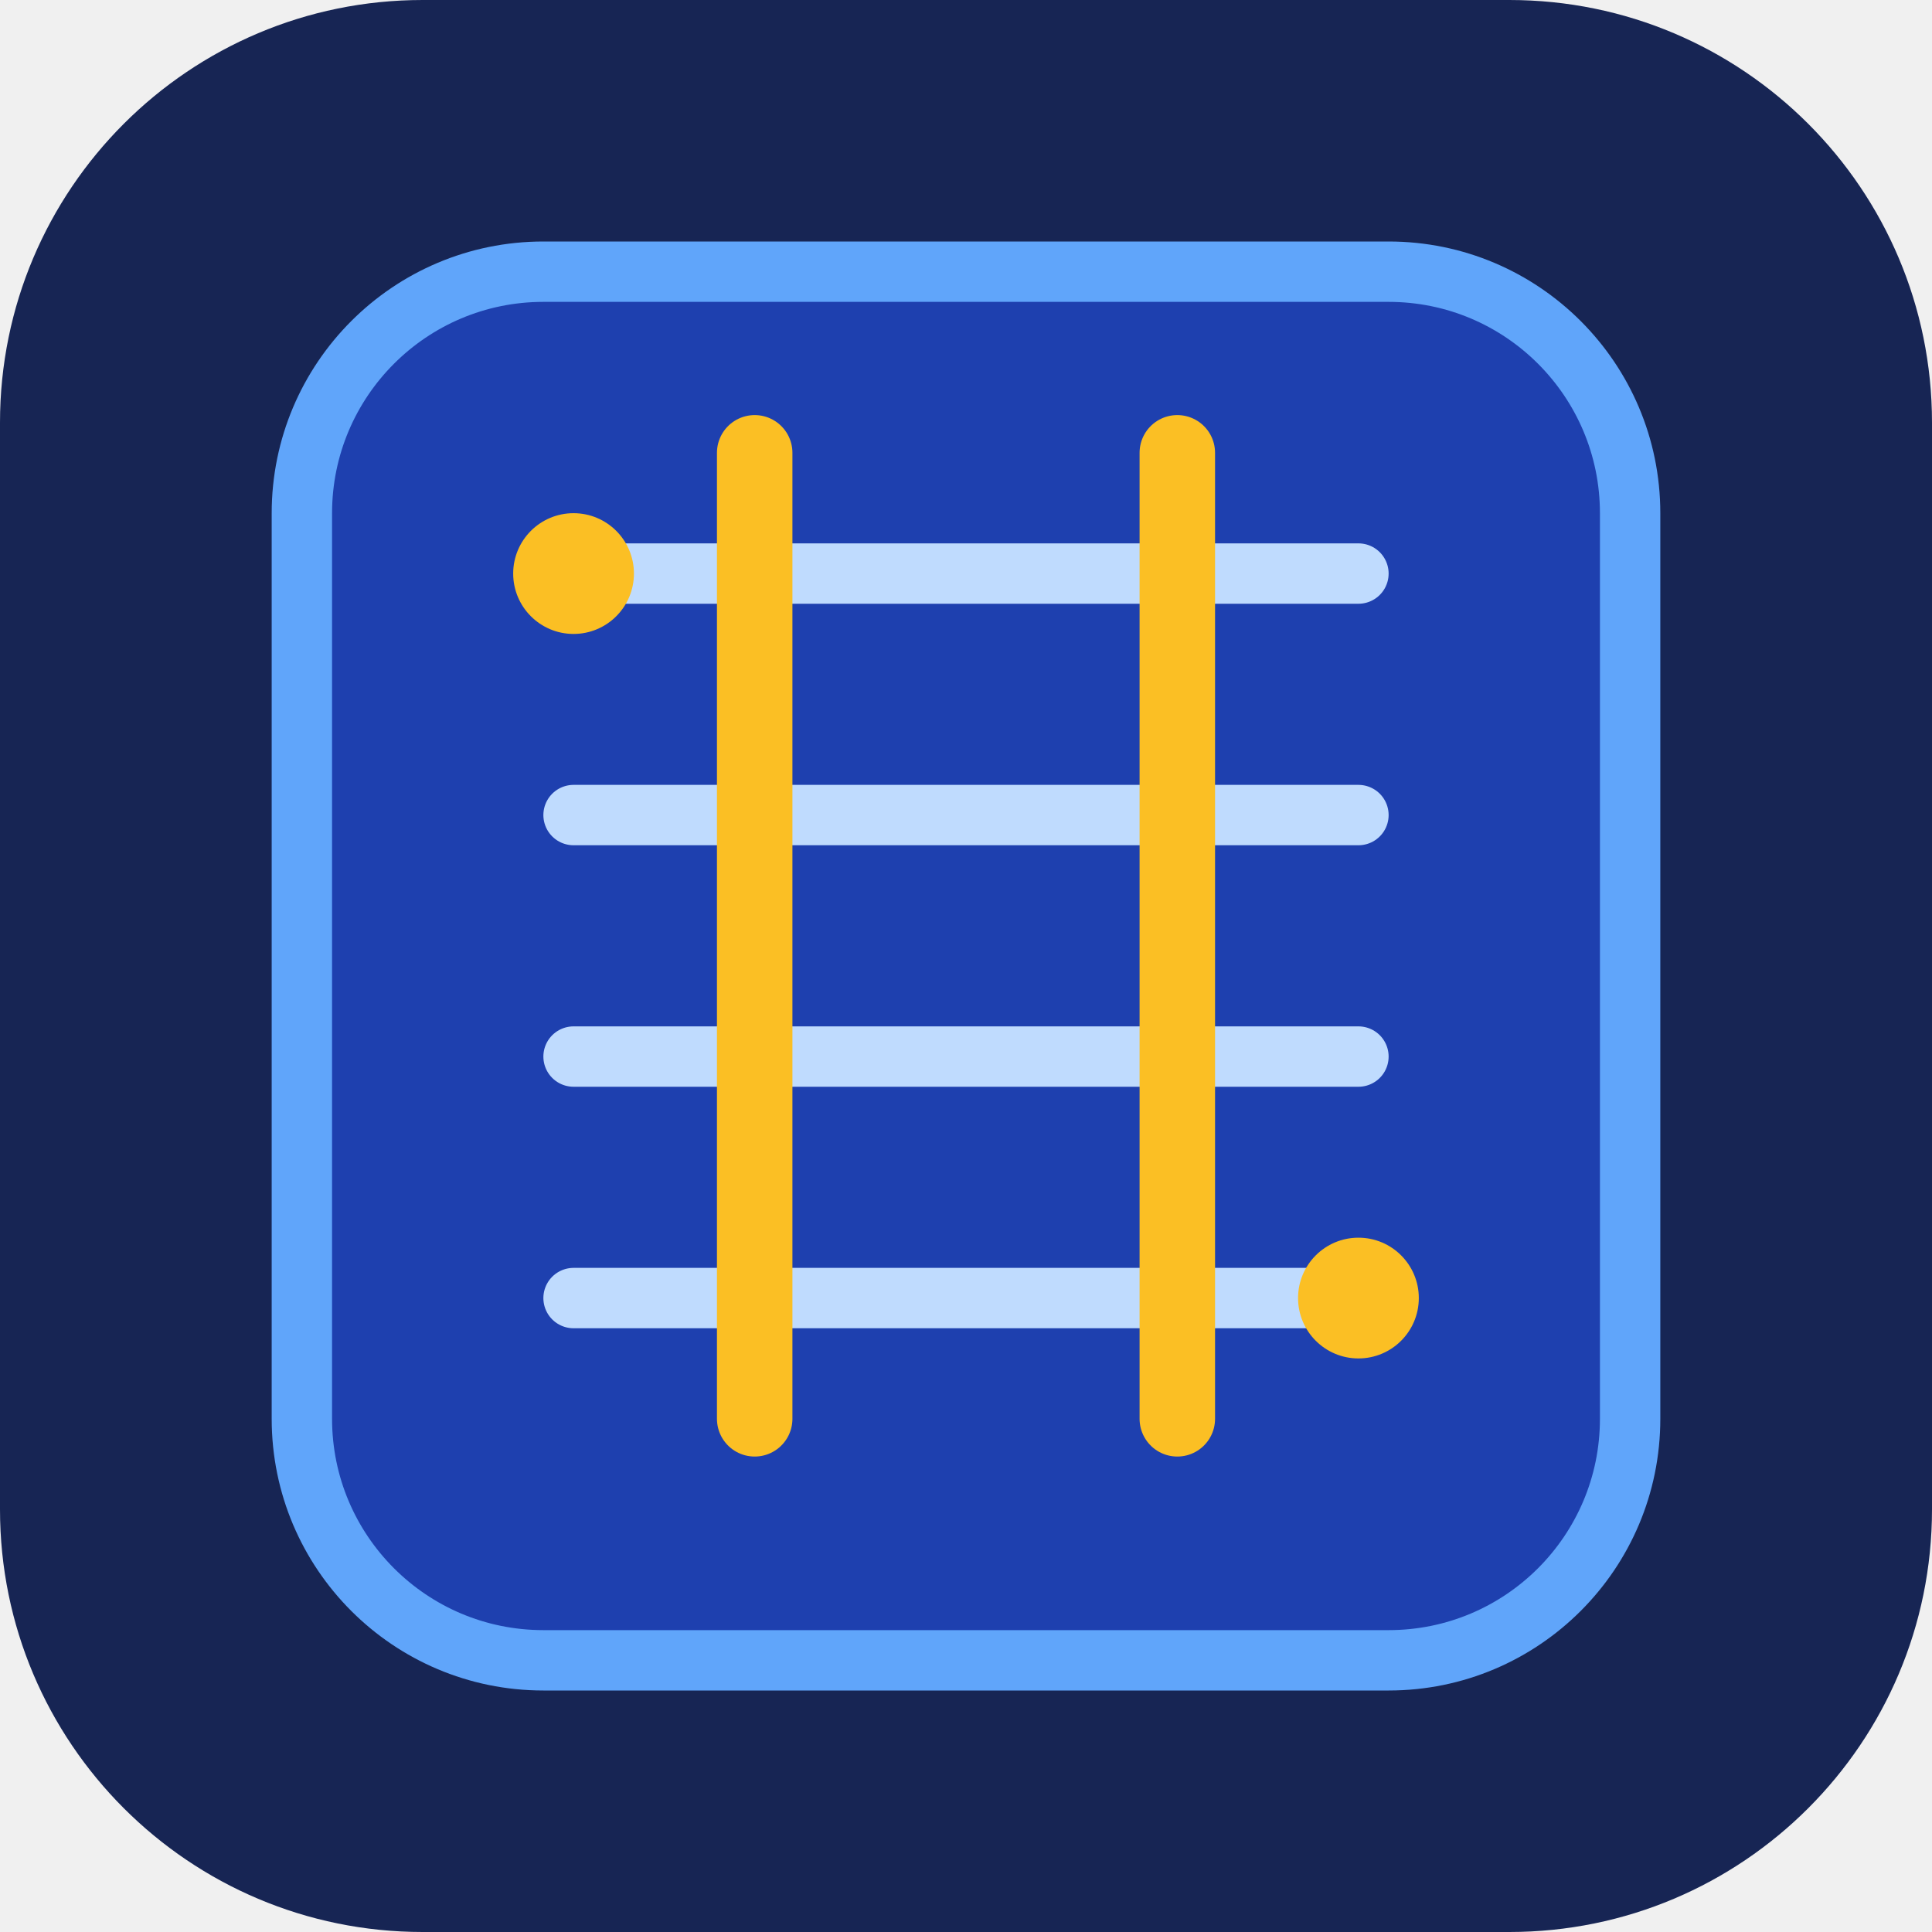
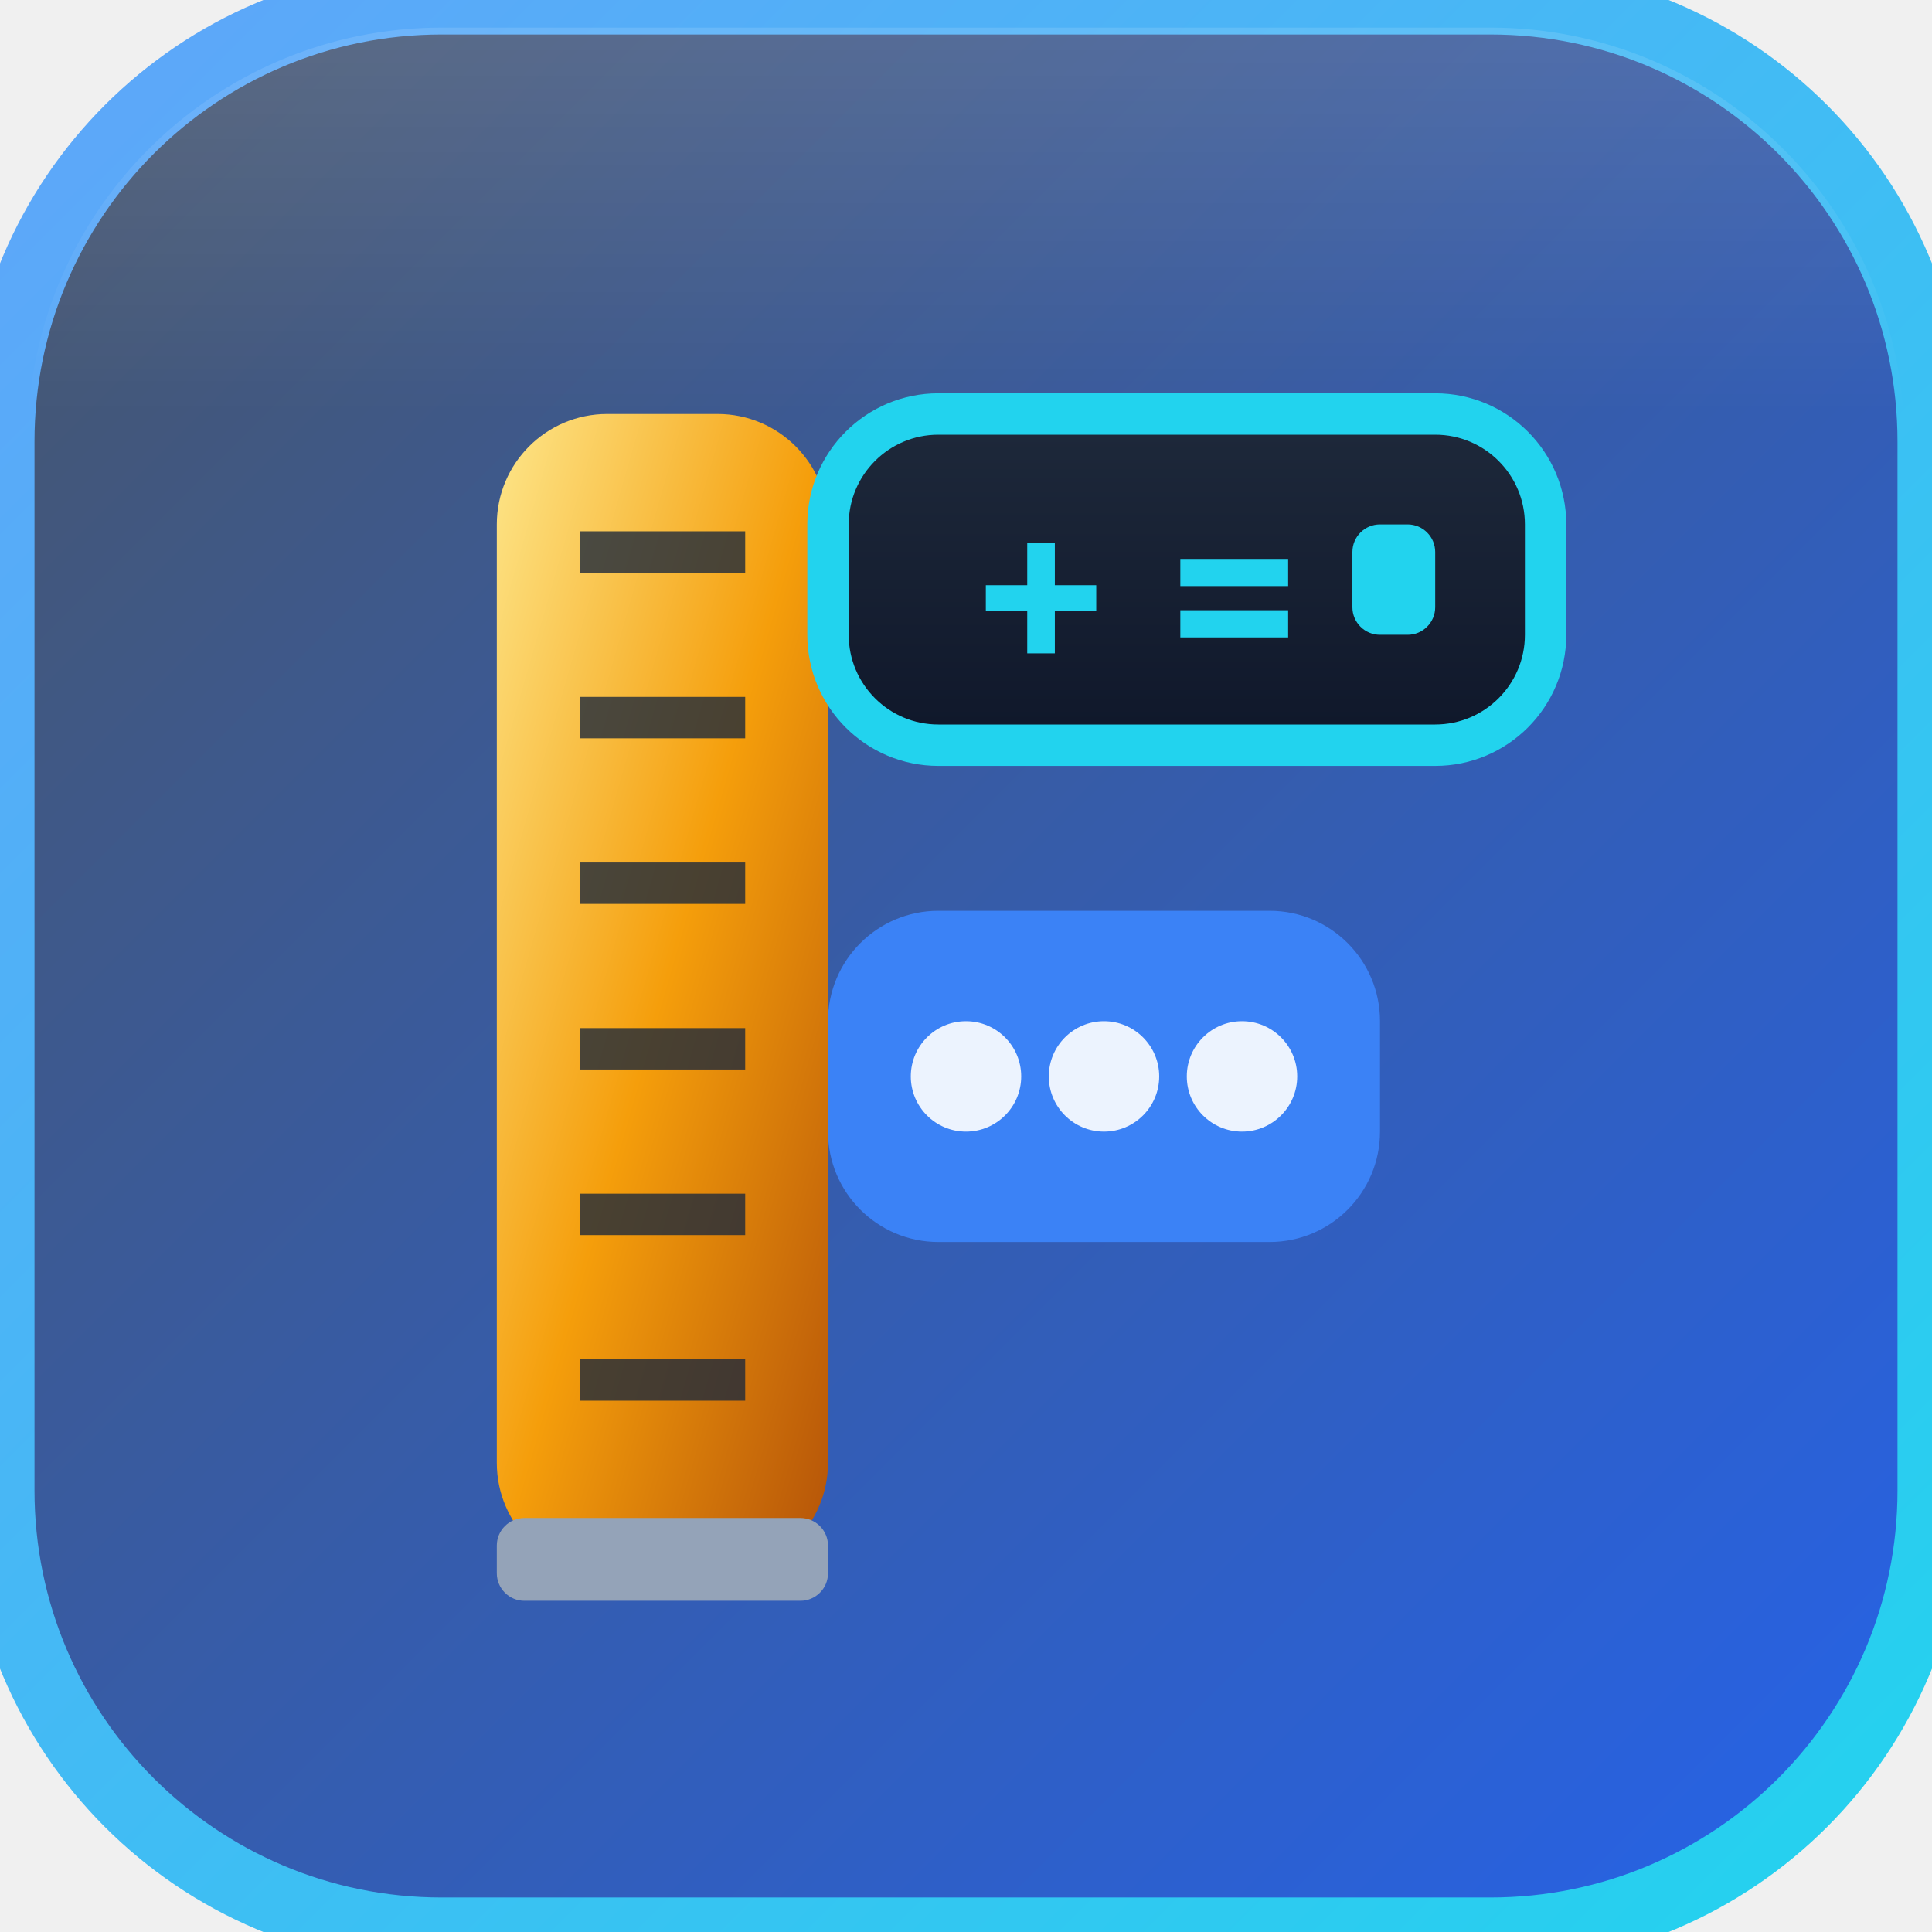
- <svg xmlns="http://www.w3.org/2000/svg" viewBox="0 0 64 64">
-   <rect width="64" height="64" rx="14" fill="#172554" />
-   <rect x="10" y="9" width="44" height="46" rx="8" fill="#1e40af" stroke="#60a5fa" stroke-width="2" />
-   <path d="M19 19h26M19 27h26M19 35h26M19 43h26" stroke="#bfdbfe" stroke-width="2" stroke-linecap="round" />
-   <path d="M25 15v32M39 15v32" stroke="#fbbf24" stroke-width="2.5" stroke-linecap="round" />
-   <circle cx="19" cy="19" r="2" fill="#fbbf24" />
-   <circle cx="45" cy="43" r="2" fill="#fbbf24" />
+ <svg xmlns="http://www.w3.org/2000/svg" viewBox="0 0 70 70" width="70" height="70">
+   <defs>
+     <linearGradient id="blueGrad" x1="0%" y1="0%" x2="100%" y2="0%">
+       <stop offset="0%" stop-color="#60A5FA" />
+       <stop offset="100%" stop-color="#22D3EE" />
+     </linearGradient>
+     <linearGradient id="borderGrad" x1="0%" y1="0%" x2="100%" y2="100%">
+       <stop offset="0%" stop-color="#60A5FA" />
+       <stop offset="100%" stop-color="#22D3EE" />
+     </linearGradient>
+     <linearGradient id="iconBgGrad" x1="0%" y1="0%" x2="100%" y2="100%">
+       <stop offset="0%" stop-color="#475569" />
+       <stop offset="100%" stop-color="#2563EB" />
+     </linearGradient>
+     <linearGradient id="innerHighlight" x1="0%" y1="0%" x2="0%" y2="100%">
+       <stop offset="0%" stop-color="#FFFFFF" stop-opacity="0.12" />
+       <stop offset="40%" stop-color="#FFFFFF" stop-opacity="0" />
+     </linearGradient>
+     <linearGradient id="goldGrad" x1="0%" y1="0%" x2="100%" y2="100%">
+       <stop offset="0%" stop-color="#FDE68A" />
+       <stop offset="50%" stop-color="#F59E0B" />
+       <stop offset="100%" stop-color="#B45309" />
+     </linearGradient>
+     <linearGradient id="screenGrad" x1="0%" y1="0%" x2="0%" y2="100%">
+       <stop offset="0%" stop-color="#1E293B" />
+       <stop offset="100%" stop-color="#0F172A" />
+     </linearGradient>
+   </defs>
+   <g>
+     <rect x="0" y="0" width="70" height="70" rx="16" fill="url(#iconBgGrad)" stroke="url(#borderGrad)" stroke-width="2.5" />
+     <rect x="1" y="1" width="68" height="35" rx="15" fill="url(#innerHighlight)" />
+     <rect x="18" y="15" width="12" height="42" rx="4" fill="url(#goldGrad)" />
+     <g stroke="#1E293B" stroke-width="1.5" opacity="0.8">
+       <line x1="21" y1="20" x2="27" y2="20" />
+       <line x1="21" y1="26" x2="27" y2="26" />
+       <line x1="21" y1="32" x2="27" y2="32" />
+       <line x1="21" y1="38" x2="27" y2="38" />
+       <line x1="21" y1="44" x2="27" y2="44" />
+       <line x1="21" y1="50" x2="27" y2="50" />
+     </g>
+     <rect x="18" y="55" width="12" height="3" rx="1" fill="#94A3B8" />
+     <rect x="30" y="15" width="26" height="12" rx="4" fill="url(#screenGrad)" stroke="#22D3EE" stroke-width="1.5" />
+     <text x="35" y="24" font-family="Inter, sans-serif" font-weight="700" font-size="8" fill="#22D3EE">+</text>
+     <text x="42" y="24" font-family="Inter, sans-serif" font-weight="700" font-size="8" fill="#22D3EE">=</text>
+     <rect x="49" y="19" width="3" height="4" rx="1" fill="#22D3EE" />
+     <rect x="30" y="33" width="20" height="12" rx="4" fill="#3B82F6" />
+     <circle cx="35" cy="39" r="2" fill="#FFFFFF" opacity="0.9" />
+     <circle cx="40" cy="39" r="2" fill="#FFFFFF" opacity="0.9" />
+     <circle cx="45" cy="39" r="2" fill="#FFFFFF" opacity="0.9" />
+   </g>
</svg>
